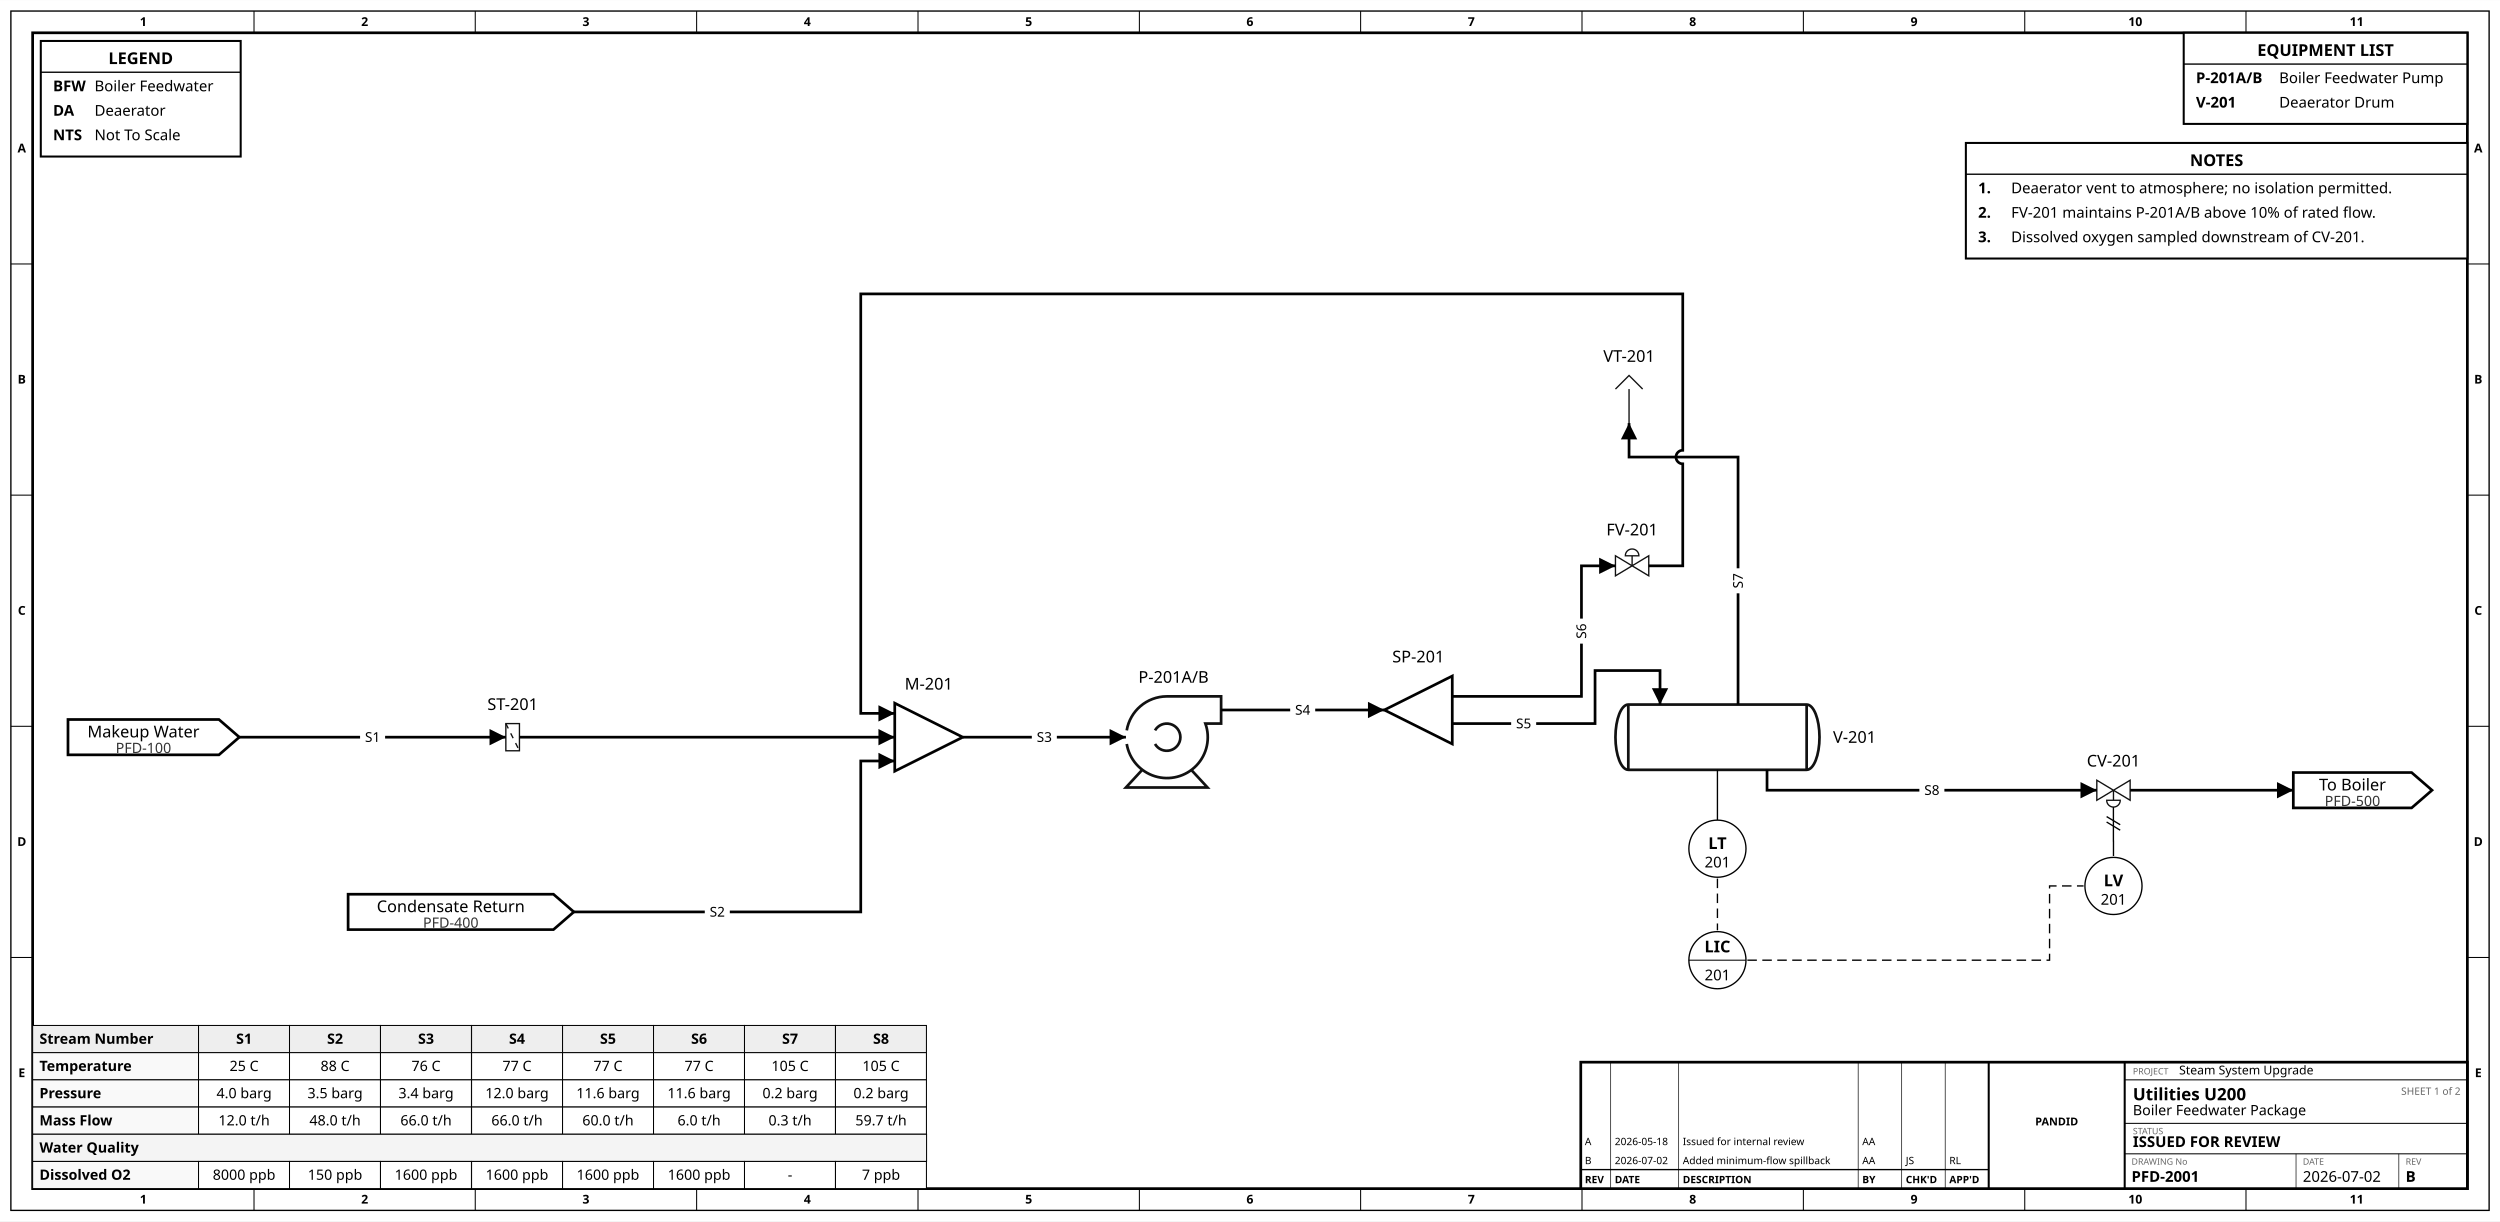
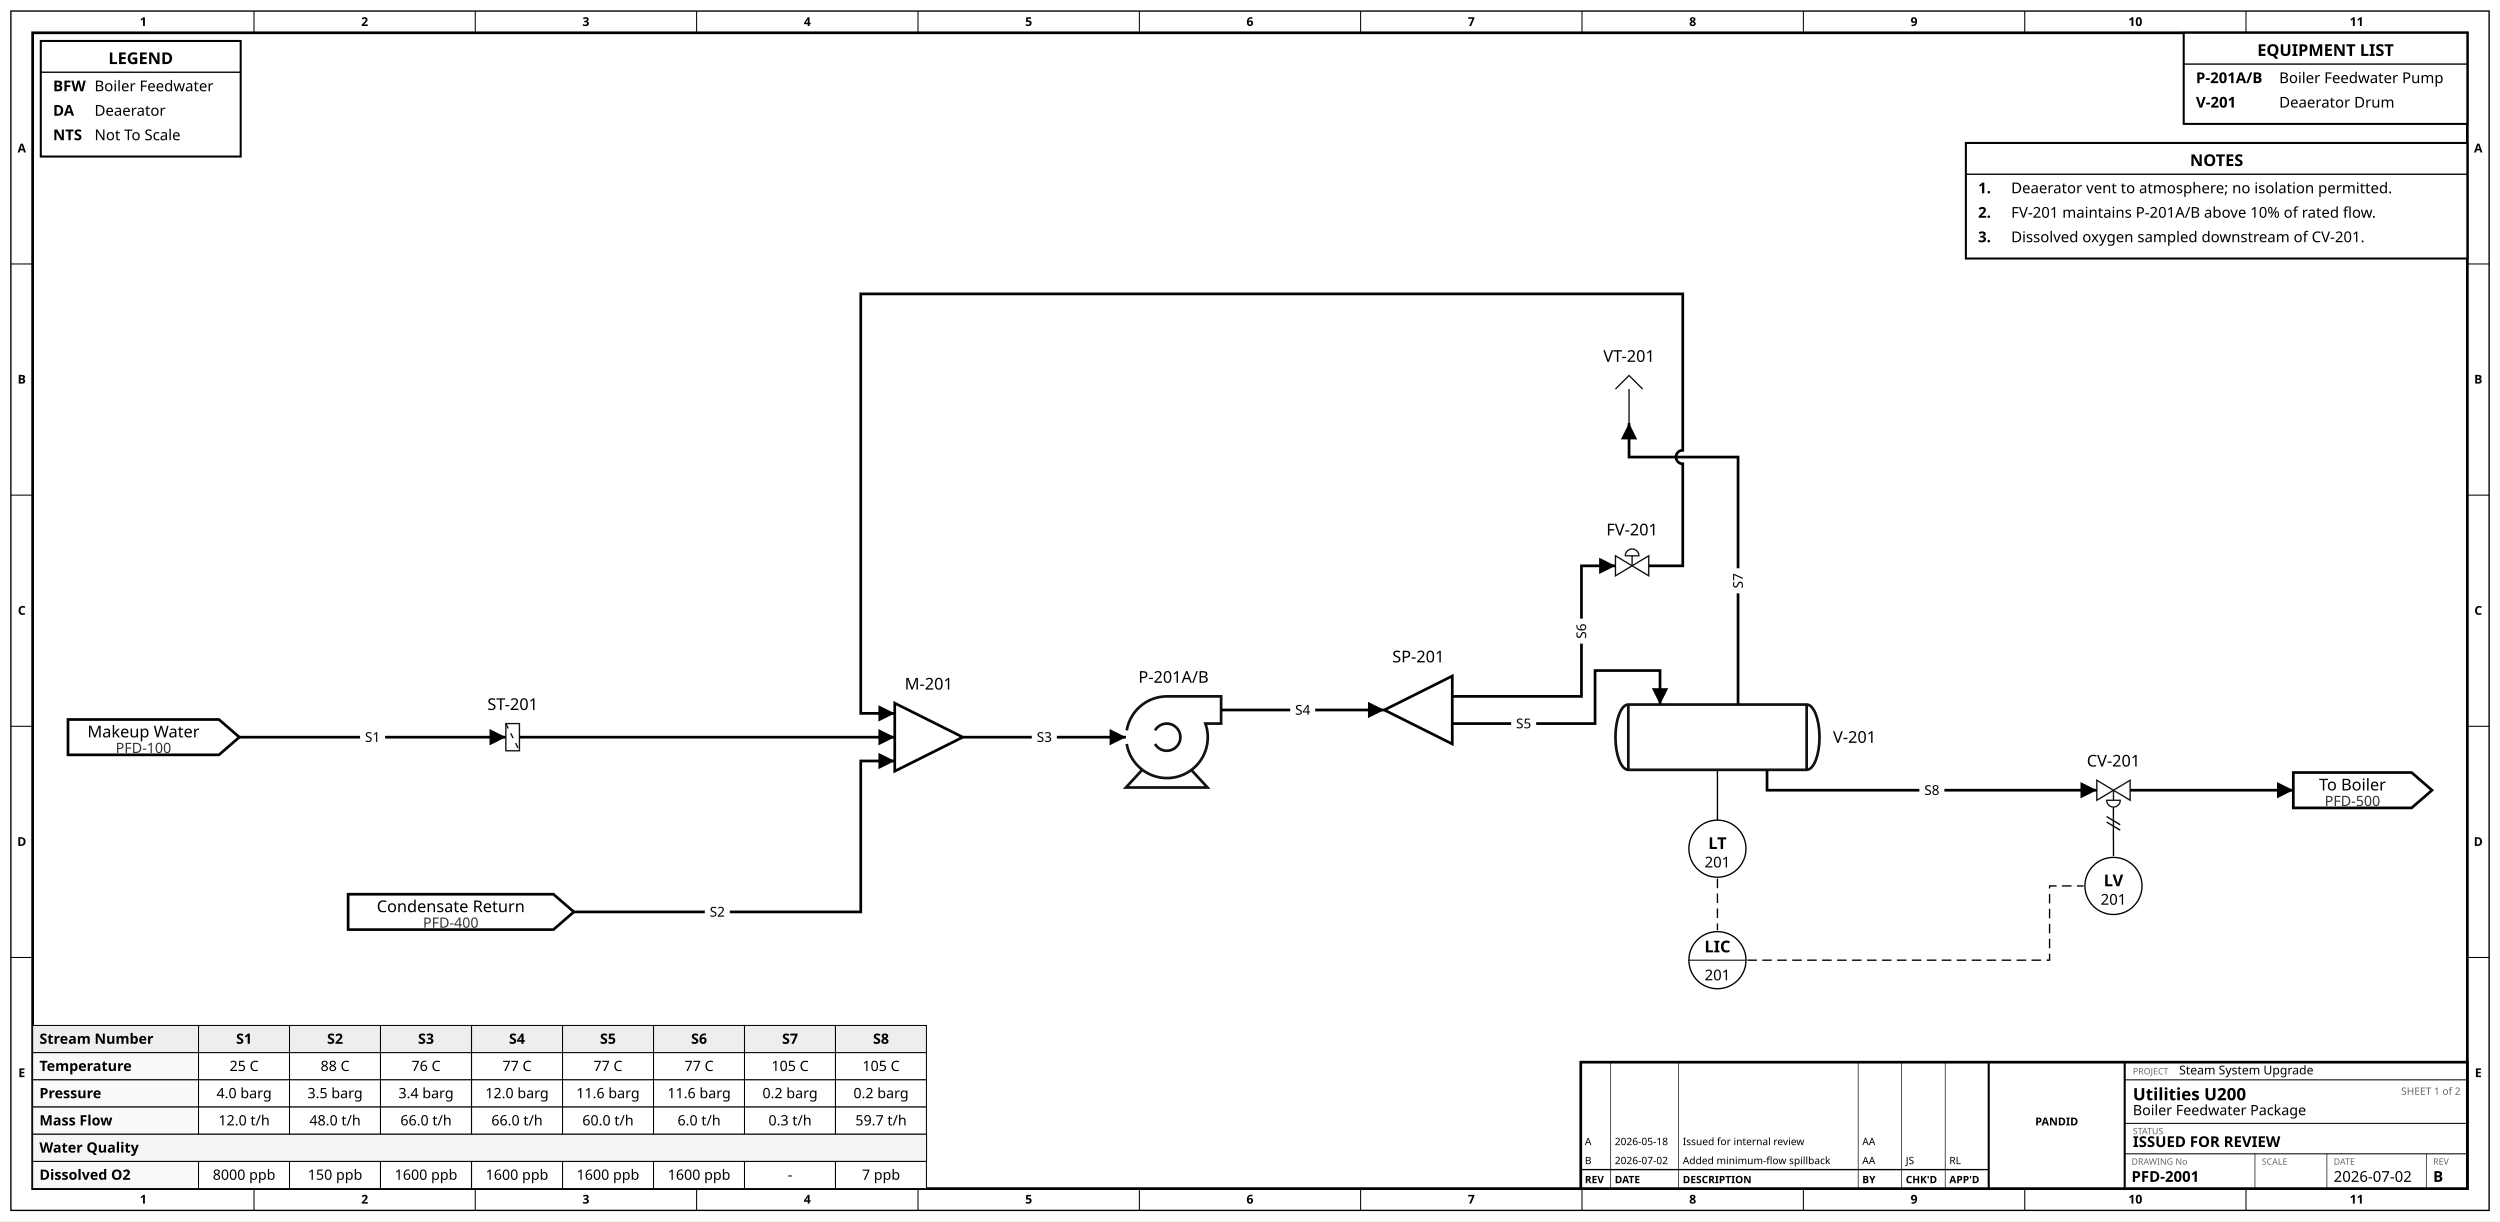
<svg xmlns="http://www.w3.org/2000/svg" width="1838" height="898" viewBox="-76.0 -218.5 1838.5 898.0">
  <rect x="-76.0" y="-218.5" width="1838.5" height="898.0" fill="white" />
  <rect x="-68.0" y="-210.5" width="1822.5" height="882.0" fill="none" stroke="black" stroke-width="1" />
  <rect x="-52.0" y="-194.5" width="1790.5" height="850.0" fill="none" stroke="black" stroke-width="2" />
  <text x="29.4" y="-199.5" font-family="sans-serif" font-size="9.0" text-anchor="middle" font-weight="bold" fill="black">1</text>
  <text x="29.4" y="666.5" font-family="sans-serif" font-size="9.0" text-anchor="middle" font-weight="bold" fill="black">1</text>
  <line x1="110.8" y1="-210.5" x2="110.8" y2="-194.5" stroke="black" stroke-width="0.75" />
  <line x1="110.8" y1="655.5" x2="110.8" y2="671.5" stroke="black" stroke-width="0.75" />
  <text x="192.2" y="-199.5" font-family="sans-serif" font-size="9.0" text-anchor="middle" font-weight="bold" fill="black">2</text>
  <text x="192.2" y="666.5" font-family="sans-serif" font-size="9.0" text-anchor="middle" font-weight="bold" fill="black">2</text>
  <line x1="273.5" y1="-210.5" x2="273.5" y2="-194.5" stroke="black" stroke-width="0.75" />
  <line x1="273.5" y1="655.5" x2="273.5" y2="671.5" stroke="black" stroke-width="0.75" />
  <text x="354.9" y="-199.5" font-family="sans-serif" font-size="9.0" text-anchor="middle" font-weight="bold" fill="black">3</text>
  <text x="354.9" y="666.5" font-family="sans-serif" font-size="9.0" text-anchor="middle" font-weight="bold" fill="black">3</text>
  <line x1="436.3" y1="-210.5" x2="436.3" y2="-194.5" stroke="black" stroke-width="0.75" />
  <line x1="436.3" y1="655.5" x2="436.3" y2="671.5" stroke="black" stroke-width="0.75" />
  <text x="517.7" y="-199.5" font-family="sans-serif" font-size="9.0" text-anchor="middle" font-weight="bold" fill="black">4</text>
  <text x="517.7" y="666.5" font-family="sans-serif" font-size="9.0" text-anchor="middle" font-weight="bold" fill="black">4</text>
  <line x1="599.1" y1="-210.5" x2="599.1" y2="-194.5" stroke="black" stroke-width="0.75" />
  <line x1="599.1" y1="655.5" x2="599.1" y2="671.5" stroke="black" stroke-width="0.75" />
  <text x="680.5" y="-199.5" font-family="sans-serif" font-size="9.0" text-anchor="middle" font-weight="bold" fill="black">5</text>
  <text x="680.5" y="666.5" font-family="sans-serif" font-size="9.0" text-anchor="middle" font-weight="bold" fill="black">5</text>
  <line x1="761.9" y1="-210.5" x2="761.9" y2="-194.5" stroke="black" stroke-width="0.75" />
  <line x1="761.9" y1="655.5" x2="761.9" y2="671.5" stroke="black" stroke-width="0.75" />
  <text x="843.2" y="-199.5" font-family="sans-serif" font-size="9.0" text-anchor="middle" font-weight="bold" fill="black">6</text>
  <text x="843.2" y="666.5" font-family="sans-serif" font-size="9.0" text-anchor="middle" font-weight="bold" fill="black">6</text>
  <line x1="924.6" y1="-210.5" x2="924.6" y2="-194.5" stroke="black" stroke-width="0.75" />
  <line x1="924.6" y1="655.5" x2="924.6" y2="671.5" stroke="black" stroke-width="0.75" />
  <text x="1006.0" y="-199.5" font-family="sans-serif" font-size="9.0" text-anchor="middle" font-weight="bold" fill="black">7</text>
  <text x="1006.0" y="666.5" font-family="sans-serif" font-size="9.0" text-anchor="middle" font-weight="bold" fill="black">7</text>
  <line x1="1087.4" y1="-210.5" x2="1087.4" y2="-194.5" stroke="black" stroke-width="0.75" />
  <line x1="1087.4" y1="655.5" x2="1087.4" y2="671.5" stroke="black" stroke-width="0.75" />
  <text x="1168.8" y="-199.5" font-family="sans-serif" font-size="9.0" text-anchor="middle" font-weight="bold" fill="black">8</text>
  <text x="1168.8" y="666.5" font-family="sans-serif" font-size="9.0" text-anchor="middle" font-weight="bold" fill="black">8</text>
  <line x1="1250.2" y1="-210.5" x2="1250.2" y2="-194.5" stroke="black" stroke-width="0.75" />
  <line x1="1250.2" y1="655.5" x2="1250.2" y2="671.5" stroke="black" stroke-width="0.75" />
  <text x="1331.6" y="-199.5" font-family="sans-serif" font-size="9.0" text-anchor="middle" font-weight="bold" fill="black">9</text>
  <text x="1331.6" y="666.5" font-family="sans-serif" font-size="9.0" text-anchor="middle" font-weight="bold" fill="black">9</text>
  <line x1="1413.0" y1="-210.5" x2="1413.0" y2="-194.5" stroke="black" stroke-width="0.75" />
  <line x1="1413.0" y1="655.5" x2="1413.0" y2="671.5" stroke="black" stroke-width="0.75" />
  <text x="1494.3" y="-199.5" font-family="sans-serif" font-size="9.0" text-anchor="middle" font-weight="bold" fill="black">10</text>
  <text x="1494.3" y="666.5" font-family="sans-serif" font-size="9.0" text-anchor="middle" font-weight="bold" fill="black">10</text>
  <line x1="1575.7" y1="-210.5" x2="1575.7" y2="-194.5" stroke="black" stroke-width="0.75" />
  <line x1="1575.7" y1="655.5" x2="1575.7" y2="671.5" stroke="black" stroke-width="0.75" />
  <text x="1657.1" y="-199.5" font-family="sans-serif" font-size="9.0" text-anchor="middle" font-weight="bold" fill="black">11</text>
  <text x="1657.1" y="666.5" font-family="sans-serif" font-size="9.0" text-anchor="middle" font-weight="bold" fill="black">11</text>
  <text x="-60.0" y="-106.5" font-family="sans-serif" font-size="9.0" text-anchor="middle" font-weight="bold" fill="black">A</text>
  <text x="1746.5" y="-106.5" font-family="sans-serif" font-size="9.0" text-anchor="middle" font-weight="bold" fill="black">A</text>
  <line x1="-68.0" y1="-24.5" x2="-52.0" y2="-24.5" stroke="black" stroke-width="0.75" />
  <line x1="1738.5" y1="-24.5" x2="1754.5" y2="-24.5" stroke="black" stroke-width="0.75" />
  <text x="-60.0" y="63.5" font-family="sans-serif" font-size="9.0" text-anchor="middle" font-weight="bold" fill="black">B</text>
  <text x="1746.5" y="63.5" font-family="sans-serif" font-size="9.0" text-anchor="middle" font-weight="bold" fill="black">B</text>
  <line x1="-68.0" y1="145.5" x2="-52.0" y2="145.5" stroke="black" stroke-width="0.75" />
  <line x1="1738.5" y1="145.5" x2="1754.5" y2="145.5" stroke="black" stroke-width="0.75" />
  <text x="-60.0" y="233.5" font-family="sans-serif" font-size="9.0" text-anchor="middle" font-weight="bold" fill="black">C</text>
  <text x="1746.5" y="233.5" font-family="sans-serif" font-size="9.0" text-anchor="middle" font-weight="bold" fill="black">C</text>
  <line x1="-68.0" y1="315.5" x2="-52.0" y2="315.5" stroke="black" stroke-width="0.75" />
  <line x1="1738.5" y1="315.5" x2="1754.5" y2="315.5" stroke="black" stroke-width="0.75" />
  <text x="-60.0" y="403.5" font-family="sans-serif" font-size="9.0" text-anchor="middle" font-weight="bold" fill="black">D</text>
  <text x="1746.5" y="403.5" font-family="sans-serif" font-size="9.0" text-anchor="middle" font-weight="bold" fill="black">D</text>
  <line x1="-68.0" y1="485.5" x2="-52.0" y2="485.5" stroke="black" stroke-width="0.75" />
  <line x1="1738.5" y1="485.5" x2="1754.5" y2="485.5" stroke="black" stroke-width="0.75" />
  <text x="-60.0" y="573.5" font-family="sans-serif" font-size="9.0" text-anchor="middle" font-weight="bold" fill="black">E</text>
  <text x="1746.5" y="573.5" font-family="sans-serif" font-size="9.0" text-anchor="middle" font-weight="bold" fill="black">E</text>
  <rect x="-46.0" y="-188.5" width="147.0" height="85.0" fill="white" stroke="black" stroke-width="1.5" />
  <text x="27.5" y="-171.5" font-family="sans-serif" font-size="12.0" text-anchor="middle" font-weight="bold" fill="black">LEGEND</text>
  <line x1="-46.0" y1="-165.5" x2="101.0" y2="-165.5" stroke="black" stroke-width="1" />
  <text x="-37.0" y="-151.5" font-family="sans-serif" font-size="11.0" text-anchor="start" font-weight="bold" fill="black">BFW</text>
  <text x="-6.5" y="-151.5" font-family="sans-serif" font-size="11.0" text-anchor="start" fill="black">Boiler Feedwater</text>
  <text x="-37.0" y="-133.5" font-family="sans-serif" font-size="11.0" text-anchor="start" font-weight="bold" fill="black">DA</text>
  <text x="-6.5" y="-133.5" font-family="sans-serif" font-size="11.0" text-anchor="start" fill="black">Deaerator</text>
  <text x="-37.0" y="-115.5" font-family="sans-serif" font-size="11.0" text-anchor="start" font-weight="bold" fill="black">NTS</text>
  <text x="-6.5" y="-115.5" font-family="sans-serif" font-size="11.0" text-anchor="start" fill="black">Not To Scale</text>
  <rect x="1529.9" y="-194.5" width="208.6" height="67.0" fill="white" stroke="black" stroke-width="1.5" />
  <text x="1634.2" y="-177.5" font-family="sans-serif" font-size="12.0" text-anchor="middle" font-weight="bold" fill="black">EQUIPMENT LIST</text>
  <line x1="1529.9" y1="-171.5" x2="1738.5" y2="-171.5" stroke="black" stroke-width="1" />
  <text x="1538.9" y="-157.5" font-family="sans-serif" font-size="11.0" text-anchor="start" font-weight="bold" fill="black">P-201A/B</text>
  <text x="1600.1" y="-157.5" font-family="sans-serif" font-size="11.0" text-anchor="start" fill="black">Boiler Feedwater Pump</text>
  <text x="1538.9" y="-139.5" font-family="sans-serif" font-size="11.0" text-anchor="start" font-weight="bold" fill="black">V-201</text>
  <text x="1600.1" y="-139.5" font-family="sans-serif" font-size="11.0" text-anchor="start" fill="black">Deaerator Drum</text>
  <rect x="1369.7" y="-113.5" width="368.8" height="85.0" fill="white" stroke="black" stroke-width="1.5" />
  <text x="1554.1" y="-96.5" font-family="sans-serif" font-size="12.0" text-anchor="middle" font-weight="bold" fill="black">NOTES</text>
  <line x1="1369.7" y1="-90.5" x2="1738.5" y2="-90.5" stroke="black" stroke-width="1" />
  <text x="1378.7" y="-76.5" font-family="sans-serif" font-size="11.0" text-anchor="start" font-weight="bold" fill="black">1.</text>
  <text x="1403.0" y="-76.5" font-family="sans-serif" font-size="11.0" text-anchor="start" fill="black">Deaerator vent to atmosphere; no isolation permitted.</text>
  <text x="1378.7" y="-58.5" font-family="sans-serif" font-size="11.0" text-anchor="start" font-weight="bold" fill="black">2.</text>
  <text x="1403.0" y="-58.5" font-family="sans-serif" font-size="11.0" text-anchor="start" fill="black">FV-201 maintains P-201A/B above 10% of rated flow.</text>
  <text x="1378.7" y="-40.5" font-family="sans-serif" font-size="11.0" text-anchor="start" font-weight="bold" fill="black">3.</text>
  <text x="1403.0" y="-40.5" font-family="sans-serif" font-size="11.0" text-anchor="start" fill="black">Dissolved oxygen sampled downstream of CV-201.</text>
  <g id="stream_table">
    <rect x="-52.0" y="535.5" width="122.0" height="20.0" fill="#eee" stroke="black" stroke-width="0.75" />
    <text x="-47.0" y="549.0" font-family="sans-serif" font-size="10.5" font-weight="bold" text-anchor="start">Stream Number</text>
    <rect x="70.0" y="535.5" width="66.9" height="20.0" fill="#eee" stroke="black" stroke-width="0.75" />
    <text x="103.5" y="549.0" font-family="sans-serif" font-size="10.5" font-weight="bold" text-anchor="middle">S1</text>
    <rect x="136.9" y="535.5" width="66.9" height="20.0" fill="#eee" stroke="black" stroke-width="0.75" />
    <text x="170.4" y="549.0" font-family="sans-serif" font-size="10.5" font-weight="bold" text-anchor="middle">S2</text>
    <rect x="203.8" y="535.5" width="66.9" height="20.0" fill="#eee" stroke="black" stroke-width="0.75" />
    <text x="237.3" y="549.0" font-family="sans-serif" font-size="10.5" font-weight="bold" text-anchor="middle">S3</text>
    <rect x="270.8" y="535.5" width="66.9" height="20.0" fill="#eee" stroke="black" stroke-width="0.75" />
    <text x="304.2" y="549.0" font-family="sans-serif" font-size="10.5" font-weight="bold" text-anchor="middle">S4</text>
    <rect x="337.7" y="535.5" width="66.9" height="20.0" fill="#eee" stroke="black" stroke-width="0.75" />
    <text x="371.1" y="549.0" font-family="sans-serif" font-size="10.5" font-weight="bold" text-anchor="middle">S5</text>
    <rect x="404.6" y="535.5" width="66.9" height="20.0" fill="#eee" stroke="black" stroke-width="0.75" />
    <text x="438.1" y="549.0" font-family="sans-serif" font-size="10.5" font-weight="bold" text-anchor="middle">S6</text>
    <rect x="471.5" y="535.5" width="66.9" height="20.0" fill="#eee" stroke="black" stroke-width="0.75" />
    <text x="505.0" y="549.0" font-family="sans-serif" font-size="10.5" font-weight="bold" text-anchor="middle">S7</text>
    <rect x="538.4" y="535.5" width="66.9" height="20.0" fill="#eee" stroke="black" stroke-width="0.75" />
    <text x="571.9" y="549.0" font-family="sans-serif" font-size="10.5" font-weight="bold" text-anchor="middle">S8</text>
    <rect x="-52.0" y="555.5" width="122.0" height="20.0" fill="#f9f9f9" stroke="black" stroke-width="0.75" />
    <text x="-47.0" y="569.0" font-family="sans-serif" font-size="10.5" font-weight="bold" text-anchor="start">Temperature</text>
    <rect x="70.0" y="555.5" width="66.9" height="20.0" fill="white" stroke="black" stroke-width="0.75" />
    <text x="103.5" y="569.0" font-family="sans-serif" font-size="10.5" text-anchor="middle">25 C</text>
    <rect x="136.9" y="555.5" width="66.9" height="20.0" fill="white" stroke="black" stroke-width="0.75" />
    <text x="170.4" y="569.0" font-family="sans-serif" font-size="10.5" text-anchor="middle">88 C</text>
    <rect x="203.8" y="555.5" width="66.9" height="20.0" fill="white" stroke="black" stroke-width="0.75" />
    <text x="237.3" y="569.0" font-family="sans-serif" font-size="10.5" text-anchor="middle">76 C</text>
    <rect x="270.8" y="555.5" width="66.9" height="20.0" fill="white" stroke="black" stroke-width="0.75" />
    <text x="304.2" y="569.0" font-family="sans-serif" font-size="10.5" text-anchor="middle">77 C</text>
    <rect x="337.7" y="555.5" width="66.9" height="20.0" fill="white" stroke="black" stroke-width="0.75" />
    <text x="371.1" y="569.0" font-family="sans-serif" font-size="10.5" text-anchor="middle">77 C</text>
    <rect x="404.6" y="555.5" width="66.9" height="20.0" fill="white" stroke="black" stroke-width="0.75" />
    <text x="438.1" y="569.0" font-family="sans-serif" font-size="10.5" text-anchor="middle">77 C</text>
    <rect x="471.5" y="555.5" width="66.9" height="20.0" fill="white" stroke="black" stroke-width="0.75" />
    <text x="505.0" y="569.0" font-family="sans-serif" font-size="10.5" text-anchor="middle">105 C</text>
    <rect x="538.4" y="555.5" width="66.9" height="20.0" fill="white" stroke="black" stroke-width="0.75" />
    <text x="571.9" y="569.0" font-family="sans-serif" font-size="10.5" text-anchor="middle">105 C</text>
    <rect x="-52.0" y="575.5" width="122.0" height="20.0" fill="#f9f9f9" stroke="black" stroke-width="0.75" />
    <text x="-47.0" y="589.0" font-family="sans-serif" font-size="10.5" font-weight="bold" text-anchor="start">Pressure</text>
    <rect x="70.0" y="575.5" width="66.9" height="20.0" fill="white" stroke="black" stroke-width="0.75" />
    <text x="103.5" y="589.0" font-family="sans-serif" font-size="10.5" text-anchor="middle">4.0 barg</text>
    <rect x="136.9" y="575.5" width="66.9" height="20.0" fill="white" stroke="black" stroke-width="0.75" />
    <text x="170.4" y="589.0" font-family="sans-serif" font-size="10.5" text-anchor="middle">3.5 barg</text>
    <rect x="203.8" y="575.5" width="66.9" height="20.0" fill="white" stroke="black" stroke-width="0.75" />
    <text x="237.3" y="589.0" font-family="sans-serif" font-size="10.5" text-anchor="middle">3.4 barg</text>
    <rect x="270.8" y="575.5" width="66.9" height="20.0" fill="white" stroke="black" stroke-width="0.75" />
    <text x="304.2" y="589.0" font-family="sans-serif" font-size="10.5" text-anchor="middle">12.0 barg</text>
    <rect x="337.7" y="575.5" width="66.9" height="20.0" fill="white" stroke="black" stroke-width="0.75" />
    <text x="371.1" y="589.0" font-family="sans-serif" font-size="10.5" text-anchor="middle">11.6 barg</text>
    <rect x="404.6" y="575.5" width="66.9" height="20.0" fill="white" stroke="black" stroke-width="0.75" />
    <text x="438.1" y="589.0" font-family="sans-serif" font-size="10.5" text-anchor="middle">11.6 barg</text>
    <rect x="471.5" y="575.5" width="66.9" height="20.0" fill="white" stroke="black" stroke-width="0.75" />
    <text x="505.0" y="589.0" font-family="sans-serif" font-size="10.5" text-anchor="middle">0.2 barg</text>
    <rect x="538.4" y="575.5" width="66.9" height="20.0" fill="white" stroke="black" stroke-width="0.75" />
    <text x="571.9" y="589.0" font-family="sans-serif" font-size="10.5" text-anchor="middle">0.2 barg</text>
    <rect x="-52.0" y="595.5" width="122.0" height="20.0" fill="#f9f9f9" stroke="black" stroke-width="0.75" />
    <text x="-47.0" y="609.0" font-family="sans-serif" font-size="10.5" font-weight="bold" text-anchor="start">Mass Flow</text>
    <rect x="70.0" y="595.5" width="66.9" height="20.0" fill="white" stroke="black" stroke-width="0.75" />
    <text x="103.5" y="609.0" font-family="sans-serif" font-size="10.5" text-anchor="middle">12.0 t/h</text>
    <rect x="136.9" y="595.5" width="66.9" height="20.0" fill="white" stroke="black" stroke-width="0.75" />
    <text x="170.4" y="609.0" font-family="sans-serif" font-size="10.5" text-anchor="middle">48.0 t/h</text>
    <rect x="203.8" y="595.5" width="66.9" height="20.0" fill="white" stroke="black" stroke-width="0.75" />
    <text x="237.3" y="609.0" font-family="sans-serif" font-size="10.5" text-anchor="middle">66.0 t/h</text>
    <rect x="270.8" y="595.5" width="66.9" height="20.0" fill="white" stroke="black" stroke-width="0.75" />
    <text x="304.2" y="609.0" font-family="sans-serif" font-size="10.5" text-anchor="middle">66.0 t/h</text>
    <rect x="337.7" y="595.5" width="66.9" height="20.0" fill="white" stroke="black" stroke-width="0.75" />
    <text x="371.1" y="609.0" font-family="sans-serif" font-size="10.5" text-anchor="middle">60.0 t/h</text>
    <rect x="404.6" y="595.5" width="66.9" height="20.0" fill="white" stroke="black" stroke-width="0.75" />
    <text x="438.1" y="609.0" font-family="sans-serif" font-size="10.5" text-anchor="middle">6.0 t/h</text>
    <rect x="471.5" y="595.5" width="66.9" height="20.0" fill="white" stroke="black" stroke-width="0.75" />
    <text x="505.0" y="609.0" font-family="sans-serif" font-size="10.5" text-anchor="middle">0.3 t/h</text>
    <rect x="538.4" y="595.5" width="66.9" height="20.0" fill="white" stroke="black" stroke-width="0.75" />
    <text x="571.9" y="609.0" font-family="sans-serif" font-size="10.5" text-anchor="middle">59.7 t/h</text>
    <rect x="-52.0" y="615.5" width="657.4" height="20.0" fill="#f4f4f4" stroke="black" stroke-width="0.75" />
    <text x="-47.0" y="629.0" font-family="sans-serif" font-size="10.5" font-weight="bold" text-anchor="start">Water Quality</text>
    <rect x="-52.0" y="635.5" width="122.0" height="20.0" fill="#f9f9f9" stroke="black" stroke-width="0.75" />
    <text x="-47.0" y="649.0" font-family="sans-serif" font-size="10.5" font-weight="bold" text-anchor="start">Dissolved O2</text>
    <rect x="70.0" y="635.5" width="66.9" height="20.0" fill="white" stroke="black" stroke-width="0.75" />
    <text x="103.5" y="649.0" font-family="sans-serif" font-size="10.5" text-anchor="middle">8000 ppb</text>
    <rect x="136.9" y="635.5" width="66.9" height="20.0" fill="white" stroke="black" stroke-width="0.75" />
    <text x="170.4" y="649.0" font-family="sans-serif" font-size="10.5" text-anchor="middle">150 ppb</text>
    <rect x="203.8" y="635.5" width="66.9" height="20.0" fill="white" stroke="black" stroke-width="0.75" />
    <text x="237.3" y="649.0" font-family="sans-serif" font-size="10.5" text-anchor="middle">1600 ppb</text>
    <rect x="270.8" y="635.5" width="66.9" height="20.0" fill="white" stroke="black" stroke-width="0.75" />
    <text x="304.2" y="649.0" font-family="sans-serif" font-size="10.5" text-anchor="middle">1600 ppb</text>
    <rect x="337.7" y="635.5" width="66.9" height="20.0" fill="white" stroke="black" stroke-width="0.75" />
    <text x="371.1" y="649.0" font-family="sans-serif" font-size="10.5" text-anchor="middle">1600 ppb</text>
    <rect x="404.6" y="635.5" width="66.9" height="20.0" fill="white" stroke="black" stroke-width="0.75" />
    <text x="438.1" y="649.0" font-family="sans-serif" font-size="10.5" text-anchor="middle">1600 ppb</text>
    <rect x="471.5" y="635.5" width="66.9" height="20.0" fill="white" stroke="black" stroke-width="0.75" />
    <text x="505.0" y="649.0" font-family="sans-serif" font-size="10.5" text-anchor="middle">-</text>
    <rect x="538.4" y="635.5" width="66.9" height="20.0" fill="white" stroke="black" stroke-width="0.75" />
    <text x="571.9" y="649.0" font-family="sans-serif" font-size="10.5" text-anchor="middle">7 ppb</text>
  </g>
  <rect x="1086.5" y="562.5" width="652.0" height="93.0" fill="white" stroke="black" stroke-width="2" />
  <line x1="1386.5" y1="562.5" x2="1386.5" y2="655.5" stroke="black" stroke-width="1.5" />
  <line x1="1486.5" y1="562.5" x2="1486.5" y2="655.5" stroke="black" stroke-width="1.5" />
  <line x1="1086.5" y1="641.5" x2="1386.5" y2="641.5" stroke="black" stroke-width="1" />
  <line x1="1108.5" y1="562.5" x2="1108.5" y2="655.5" stroke="black" stroke-width="0.5" />
  <line x1="1158.5" y1="562.5" x2="1158.5" y2="655.5" stroke="black" stroke-width="0.5" />
  <line x1="1290.5" y1="562.5" x2="1290.5" y2="655.5" stroke="black" stroke-width="0.5" />
  <line x1="1322.5" y1="562.5" x2="1322.5" y2="655.5" stroke="black" stroke-width="0.5" />
  <line x1="1354.5" y1="562.5" x2="1354.5" y2="655.5" stroke="black" stroke-width="0.5" />
  <text x="1089.5" y="651.5" font-family="sans-serif" font-size="7.5" text-anchor="start" font-weight="bold" fill="black">REV</text>
  <text x="1111.5" y="651.5" font-family="sans-serif" font-size="7.5" text-anchor="start" font-weight="bold" fill="black">DATE</text>
  <text x="1161.5" y="651.5" font-family="sans-serif" font-size="7.5" text-anchor="start" font-weight="bold" fill="black">DESCRIPTION</text>
  <text x="1293.5" y="651.5" font-family="sans-serif" font-size="7.5" text-anchor="start" font-weight="bold" fill="black">BY</text>
  <text x="1325.5" y="651.5" font-family="sans-serif" font-size="7.5" text-anchor="start" font-weight="bold" fill="black">CHK'D</text>
  <text x="1357.5" y="651.5" font-family="sans-serif" font-size="7.5" text-anchor="start" font-weight="bold" fill="black">APP'D</text>
  <text x="1089.5" y="637.5" font-family="sans-serif" font-size="7.5" text-anchor="start" fill="black">B</text>
  <text x="1111.5" y="637.5" font-family="sans-serif" font-size="7.5" text-anchor="start" fill="black">2026-07-02</text>
  <text x="1161.5" y="637.5" font-family="sans-serif" font-size="7.5" text-anchor="start" fill="black">Added minimum-flow spillback</text>
  <text x="1293.5" y="637.5" font-family="sans-serif" font-size="7.5" text-anchor="start" fill="black">AA</text>
  <text x="1325.5" y="637.5" font-family="sans-serif" font-size="7.5" text-anchor="start" fill="black">JS</text>
  <text x="1357.5" y="637.5" font-family="sans-serif" font-size="7.5" text-anchor="start" fill="black">RL</text>
  <text x="1089.5" y="623.5" font-family="sans-serif" font-size="7.5" text-anchor="start" fill="black">A</text>
  <text x="1111.5" y="623.5" font-family="sans-serif" font-size="7.5" text-anchor="start" fill="black">2026-05-18</text>
  <text x="1161.5" y="623.5" font-family="sans-serif" font-size="7.5" text-anchor="start" fill="black">Issued for internal review</text>
  <text x="1293.5" y="623.5" font-family="sans-serif" font-size="7.5" text-anchor="start" fill="black">AA</text>
  <text x="1325.5" y="623.5" font-family="sans-serif" font-size="7.5" text-anchor="start" fill="black" />
  <text x="1357.5" y="623.5" font-family="sans-serif" font-size="7.5" text-anchor="start" fill="black" />
  <text x="1436.5" y="609.0" font-family="sans-serif" font-size="8.0" text-anchor="middle" font-weight="bold" fill="black">PANDID</text>
  <text x="1492.5" y="571.5" font-family="sans-serif" font-size="6.5" text-anchor="start" fill="#666">PROJECT</text>
  <text x="1526.5" y="571.5" font-family="sans-serif" font-size="9.0" text-anchor="start" fill="black">Steam System Upgrade</text>
  <line x1="1486.5" y1="575.5" x2="1738.5" y2="575.5" stroke="black" stroke-width="0.75" />
  <line x1="1486.5" y1="607.5" x2="1738.5" y2="607.5" stroke="black" stroke-width="0.75" />
  <line x1="1486.5" y1="629.9" x2="1738.5" y2="629.9" stroke="black" stroke-width="0.75" />
  <text x="1492.5" y="590.5" font-family="sans-serif" font-size="12.5" text-anchor="start" font-weight="bold" fill="black">Utilities U200</text>
  <text x="1492.5" y="601.5" font-family="sans-serif" font-size="10.5" text-anchor="start" fill="black">Boiler Feedwater Package</text>
  <text x="1733.5" y="586.5" font-family="sans-serif" font-size="7.5" text-anchor="end" fill="#666">SHEET 1 of 2</text>
  <text x="1492.5" y="615.5" font-family="sans-serif" font-size="6.5" text-anchor="start" fill="#666">STATUS</text>
  <text x="1492.5" y="624.9" font-family="sans-serif" font-size="11.0" text-anchor="start" font-weight="bold" fill="black">ISSUED FOR REVIEW</text>
  <text x="1491.5" y="637.9" font-family="sans-serif" font-size="6.5" text-anchor="start" fill="#666">DRAWING No</text>
  <text x="1491.5" y="650.5" font-family="sans-serif" font-size="11.0" text-anchor="start" font-weight="bold" fill="black">PFD-2001</text>
-   <line x1="1612.5" y1="629.9" x2="1612.5" y2="655.5" stroke="black" stroke-width="0.5" />
-   <text x="1617.5" y="637.9" font-family="sans-serif" font-size="6.5" text-anchor="start" fill="#666">DATE</text>
-   <text x="1617.5" y="650.5" font-family="sans-serif" font-size="11.0" text-anchor="start" fill="black">2026-07-02</text>
-   <line x1="1688.1" y1="629.9" x2="1688.1" y2="655.5" stroke="black" stroke-width="0.5" />
-   <text x="1693.1" y="637.9" font-family="sans-serif" font-size="6.5" text-anchor="start" fill="#666">REV</text>
-   <text x="1693.1" y="650.5" font-family="sans-serif" font-size="11.0" text-anchor="start" font-weight="bold" fill="black">B</text>
+   <line x1="1582.3" y1="629.9" x2="1582.3" y2="655.5" stroke="black" stroke-width="0.5" />
+   <text x="1587.3" y="637.9" font-family="sans-serif" font-size="6.5" text-anchor="start" fill="#666">SCALE</text>
+   <line x1="1635.2" y1="629.9" x2="1635.2" y2="655.5" stroke="black" stroke-width="0.5" />
+   <text x="1640.2" y="637.9" font-family="sans-serif" font-size="6.5" text-anchor="start" fill="#666">DATE</text>
+   <text x="1640.2" y="650.5" font-family="sans-serif" font-size="11.0" text-anchor="start" fill="black">2026-07-02</text>
+   <line x1="1708.3" y1="629.9" x2="1708.3" y2="655.5" stroke="black" stroke-width="0.5" />
+   <text x="1713.3" y="637.9" font-family="sans-serif" font-size="6.5" text-anchor="start" fill="#666">REV</text>
+   <text x="1713.3" y="650.5" font-family="sans-serif" font-size="11.0" text-anchor="start" font-weight="bold" fill="black">B</text>
  <defs>
    <marker id="arrow_black" viewBox="0 0 10 10" refX="10" refY="5" markerWidth="12" markerHeight="12" markerUnits="userSpaceOnUse" orient="auto-start-reverse">
      <path d="M 0 0 L 10 5 L 0 10 z" fill="black" />
    </marker>
    <symbol id="sym_fitting_strainer" viewBox="0 0 10.0 20.0" overflow="visible">
      <g transform="scale(0.25)">
        <rect x="0.0" y="0.0" width="40.0" height="80.0" fill="white" stroke="#111" stroke-width="4" />
        <path d="M 0.0 0.0 L 40.0 80.0" fill="none" stroke="#111" stroke-width="4" stroke-dasharray="16 16" />
      </g>
    </symbol>
    <symbol id="sym_instrument" viewBox="0 0 44.0 44.0" overflow="visible">
      <circle cx="22" cy="22" r="21" fill="white" stroke="black" stroke-width="1" />
    </symbol>
    <symbol id="sym_instrument_panel" viewBox="0 0 44.0 44.0" overflow="visible">
      <circle cx="22" cy="22" r="21" fill="white" stroke="black" stroke-width="1" />
      <line x1="1" y1="22" x2="43" y2="22" stroke="black" stroke-width="0.75" />
    </symbol>
    <symbol id="sym_mixer" viewBox="0 0 50.0 50.0" overflow="visible">
      <polygon points="0,0 50,25 0,50" fill="none" stroke="black" stroke-width="2" />
    </symbol>
    <symbol id="sym_pump" viewBox="0 0 70.0 67.0" overflow="visible">
      <path d="M 12.0 54.0 L 0.0 67.0 L 60.0 67.0 L 48.0 54.0" fill="white" stroke="#111" stroke-width="2.0" />
      <path d="M 0.6 25.0 A 30.0 30.0 0.0 0 1 30.0 0.0 L 70.0 0.0 L 70.0 20.0 L 58.45 20.0 A 30.0 30.0 0.0 0 1 51.859 50.83 A 30.0 30.0 0.0 0 1 21.341 58.742 A 30.0 30.0 0.0 0 1 0.6 35.0" fill="white" stroke="#111" stroke-width="2.0" />
      <path d="M 21.4 25.0 A 10.0 10.0 0.0 1 1 21.4 35.0" fill="none" stroke="#111" stroke-width="2.0" />
    </symbol>
    <symbol id="sym_splitter" viewBox="0 0 50.0 50.0" overflow="visible">
      <polygon points="0,25 50,0 50,50" fill="none" stroke="black" stroke-width="2" />
    </symbol>
    <symbol id="sym_valve_control" viewBox="0 0 24.5 19.8" overflow="visible">
      <g transform="scale(0.25)">
        <path d="M 0.0 79.0 L 0.0 20.0 L 98.0 79.0 L 98.0 20.0 Z M 29.0 20.0 A 20.0 20.0 0.0 0 1 49.0 0.0 A 20.0 20.0 0.0 0 1 69.0 20.0 Z M 49.0 20.0 L 49.0 49.0" fill="white" stroke="#111" stroke-width="4" />
      </g>
    </symbol>
    <symbol id="sym_vent" viewBox="0 0 20.0 35.0" overflow="visible">
      <g transform="scale(0.25)">
        <path d="M 40.0 40.0 L 40.0 140.0 M 0.0 40.0 L 40.0 0.0 L 80.0 40.0" fill="none" stroke="#111" stroke-width="4" />
      </g>
    </symbol>
    <symbol id="sym_vessel_horizontal_s150x48" viewBox="0 0 150 48" overflow="visible">
      <path d="M 9.459 48 L 140.607 48 A 24 9.458 90 0 0 150.064 24 A 24 9.458 90 0 0 140.607 0 L 9.459 0 A 24 9.458 90 0 0 0.001 24 A 24 9.458 90 0 0 9.459 48 Z M 9.459 0 L 9.459 48 M 140.607 0 L 140.607 48" fill="white" stroke="#111" stroke-width="2" />
    </symbol>
  </defs>
  <g id="units">
    <polygon points="-26.0,310.5 85.0,310.5 100.0,323.5 85.0,336.5 -26.0,336.5" fill="transparent" stroke="black" stroke-width="2" />
    <text x="29.5" y="319.5" font-family="sans-serif" font-size="12" text-anchor="middle" dominant-baseline="middle">Makeup Water</text>
    <text x="29.5" y="331.5" font-family="sans-serif" font-size="10.5" text-anchor="middle" dominant-baseline="middle" fill="#333">PFD-100</text>
    <use href="#sym_fitting_strainer" x="296" y="313.5" width="10.0" height="20.0" />
    <polygon points="180.0,439.0 331.0,439.0 346.0,452.0 331.0,465.0 180.0,465.0" fill="transparent" stroke="black" stroke-width="2" />
    <text x="255.5" y="448.0" font-family="sans-serif" font-size="12" text-anchor="middle" dominant-baseline="middle">Condensate Return</text>
    <text x="255.5" y="460.0" font-family="sans-serif" font-size="10.5" text-anchor="middle" dominant-baseline="middle" fill="#333">PFD-400</text>
    <use href="#sym_mixer" x="582" y="298.5" width="50.0" height="50.0" />
    <use href="#sym_pump" x="752" y="293.5" width="70.0" height="67.0" />
    <use href="#sym_splitter" x="942" y="278.5" width="50.0" height="50.0" />
    <use href="#sym_valve_control" x="1112" y="185.1" width="24.5" height="19.8" />
    <use href="#sym_vessel_horizontal_s150x48" x="1112" y="299.5" width="150" height="48" />
    <use href="#sym_vent" x="1112" y="57.5" width="20.0" height="35.0" />
    <use href="#sym_valve_control" x="1466" y="355.1" width="24.5" height="19.8" transform="translate(0, 730) scale(1, -1)" />
    <polygon points="1610.5,349.5 1697.5,349.5 1712.5,362.5 1697.5,375.5 1610.5,375.5" fill="transparent" stroke="black" stroke-width="2" />
    <text x="1654.0" y="358.5" font-family="sans-serif" font-size="12" text-anchor="middle" dominant-baseline="middle">To Boiler</text>
    <text x="1654.0" y="370.5" font-family="sans-serif" font-size="10.5" text-anchor="middle" dominant-baseline="middle" fill="#333">PFD-500</text>
  </g>
  <g id="streams">
    <path d="M 100.0,323.5 L 296.0,323.5" fill="none" stroke="black" stroke-width="2" marker-end="url(#arrow_black)" />
    <path d="M 306.0,323.5 L 582.0,323.5" fill="none" stroke="black" stroke-width="2" marker-end="url(#arrow_black)" />
    <path d="M 346.0,452.0 L 557.0,452.0 L 557.0,341.0 L 582.0,341.0" fill="none" stroke="black" stroke-width="2" marker-end="url(#arrow_black)" />
    <path d="M 632.0,323.5 L 752.0,323.5" fill="none" stroke="black" stroke-width="2" marker-end="url(#arrow_black)" />
    <path d="M 822.0,303.5 L 942.0,303.5" fill="none" stroke="black" stroke-width="2" marker-end="url(#arrow_black)" />
    <path d="M 992.0,313.5 L 1097.0,313.5 L 1097.0,274.5 L 1144.787,274.5 L 1144.787,299.5" fill="none" stroke="black" stroke-width="2" marker-end="url(#arrow_black)" />
    <path d="M 992.0,293.5 L 1087.0,293.5 L 1087.0,197.5 L 1112.0,197.5" fill="none" stroke="black" stroke-width="2" marker-end="url(#arrow_black)" />
    <path d="M 1136.5,197.5 L 1161.5,197.5 L 1161.5,122.5 A 5 5 0 0 1 1161.5,112.5 L 1161.5,-2.5 L 557.0,-2.5 L 557.0,306.0 L 582.0,306.0" fill="none" stroke="black" stroke-width="2" marker-end="url(#arrow_black)" />
    <path d="M 1202.164,299.5 L 1202.164,117.5 L 1122.0,117.5 L 1122.0,92.5" fill="none" stroke="black" stroke-width="2" marker-end="url(#arrow_black)" />
    <path d="M 1223.475,347.5 L 1223.475,362.5 L 1466.0,362.5" fill="none" stroke="black" stroke-width="2" marker-end="url(#arrow_black)" />
    <path d="M 1490.5,362.5 L 1610.5,362.5" fill="none" stroke="black" stroke-width="2" marker-end="url(#arrow_black)" />
    <path d="M 1187.0,427.5 L 1187.0,465.5" fill="none" stroke="black" stroke-width="1" stroke-dasharray="7,4" />
    <path d="M 1209.0,487.5 L 1431.25,487.5 L 1431.25,432.9 L 1456.25,432.9" fill="none" stroke="black" stroke-width="1" stroke-dasharray="7,4" />
    <path d="M 1478.25,410.9 L 1478.25,399.9 L 1478.2,399.9 L 1478.2,374.9" fill="none" stroke="black" stroke-width="1" />
    <line x1="1473.2" y1="381.9" x2="1483.2" y2="387.9" stroke="black" stroke-width="1" />
    <line x1="1473.2" y1="385.9" x2="1483.2" y2="391.9" stroke="black" stroke-width="1" />
    <rect x="188.8" y="317.0" width="18.4" height="13.0" fill="white" />
    <text x="198.0" y="323.5" font-family="sans-serif" font-size="10" text-anchor="middle" dominant-baseline="middle" fill="black">S1</text>
    <rect x="442.3" y="445.5" width="18.4" height="13.0" fill="white" />
    <text x="451.5" y="452.0" font-family="sans-serif" font-size="10" text-anchor="middle" dominant-baseline="middle" fill="black">S2</text>
    <rect x="682.8" y="317.0" width="18.4" height="13.0" fill="white" />
    <text x="692.0" y="323.5" font-family="sans-serif" font-size="10" text-anchor="middle" dominant-baseline="middle" fill="black">S3</text>
    <rect x="872.8" y="297.0" width="18.4" height="13.0" fill="white" />
    <text x="882.0" y="303.5" font-family="sans-serif" font-size="10" text-anchor="middle" dominant-baseline="middle" fill="black">S4</text>
    <rect x="1035.3" y="307.0" width="18.4" height="13.0" fill="white" />
    <text x="1044.5" y="313.5" font-family="sans-serif" font-size="10" text-anchor="middle" dominant-baseline="middle" fill="black">S5</text>
    <rect x="1080.5" y="236.3" width="13.0" height="18.4" fill="white" />
    <text x="1087.0" y="245.5" font-family="sans-serif" font-size="10" text-anchor="middle" dominant-baseline="middle" fill="black" transform="rotate(-90, 1087.0, 245.5)">S6</text>
    <rect x="1195.7" y="199.3" width="13.0" height="18.4" fill="white" />
    <text x="1202.2" y="208.5" font-family="sans-serif" font-size="10" text-anchor="middle" dominant-baseline="middle" fill="black" transform="rotate(-90, 1202.2, 208.5)">S7</text>
    <rect x="1335.5" y="356.0" width="18.4" height="13.0" fill="white" />
    <text x="1344.7" y="362.5" font-family="sans-serif" font-size="10" text-anchor="middle" dominant-baseline="middle" fill="black">S8</text>
  </g>
  <g id="instrument_taps">
    <line x1="1187" y1="347.5" x2="1187" y2="405.5" stroke="black" stroke-width="1" />
  </g>
  <g id="instruments">
    <use href="#sym_instrument" x="1165" y="383.5" width="44.0" height="44.0" />
    <text x="1187.0" y="401.5" font-family="sans-serif" font-size="12" font-weight="bold" text-anchor="middle" dominant-baseline="middle">LT</text>
    <text x="1187.0" y="415.5" font-family="sans-serif" font-size="11" text-anchor="middle" dominant-baseline="middle">201</text>
    <use href="#sym_instrument_panel" x="1165" y="465.5" width="44.0" height="44.0" />
    <text x="1187.0" y="477.5" font-family="sans-serif" font-size="12" font-weight="bold" text-anchor="middle" dominant-baseline="middle">LIC</text>
    <text x="1187.0" y="498.5" font-family="sans-serif" font-size="11" text-anchor="middle" dominant-baseline="middle">201</text>
    <use href="#sym_instrument" x="1456.25" y="410.9" width="44.0" height="44.0" />
    <text x="1478.25" y="428.9" font-family="sans-serif" font-size="12" font-weight="bold" text-anchor="middle" dominant-baseline="middle">LV</text>
    <text x="1478.25" y="442.9" font-family="sans-serif" font-size="11" text-anchor="middle" dominant-baseline="middle">201</text>
  </g>
  <g id="unit_labels">
    <rect x="277.2" y="291.5" width="47.6" height="15.0" fill="white" />
    <text x="301.0" y="303.5" font-family="sans-serif" font-size="12" text-anchor="middle" dominant-baseline="baseline">ST-201</text>
    <rect x="586.5" y="276.5" width="41.0" height="15.0" fill="white" />
    <text x="607.0" y="288.5" font-family="sans-serif" font-size="12" text-anchor="middle" dominant-baseline="baseline">M-201</text>
    <rect x="756.6" y="271.5" width="60.8" height="15.0" fill="white" />
    <text x="787.0" y="283.5" font-family="sans-serif" font-size="12" text-anchor="middle" dominant-baseline="baseline">P-201A/B</text>
    <rect x="943.2" y="256.5" width="47.6" height="15.0" fill="white" />
    <text x="967.0" y="268.5" font-family="sans-serif" font-size="12" text-anchor="middle" dominant-baseline="baseline">SP-201</text>
    <rect x="1100.5" y="163.1" width="47.6" height="15.0" fill="white" />
    <text x="1124.25" y="175.1" font-family="sans-serif" font-size="12" text-anchor="middle" dominant-baseline="baseline">FV-201</text>
    <rect x="1272.0" y="316.0" width="41.0" height="15.0" fill="white" />
    <text x="1272.0" y="323.5" font-family="sans-serif" font-size="12" text-anchor="start" dominant-baseline="middle">V-201</text>
    <rect x="1098.2" y="35.5" width="47.6" height="15.0" fill="white" />
    <text x="1122.0" y="47.5" font-family="sans-serif" font-size="12" text-anchor="middle" dominant-baseline="baseline">VT-201</text>
    <rect x="1454.5" y="333.1" width="47.6" height="15.0" fill="white" />
    <text x="1478.25" y="345.1" font-family="sans-serif" font-size="12" text-anchor="middle" dominant-baseline="baseline">CV-201</text>
  </g>
</svg>
